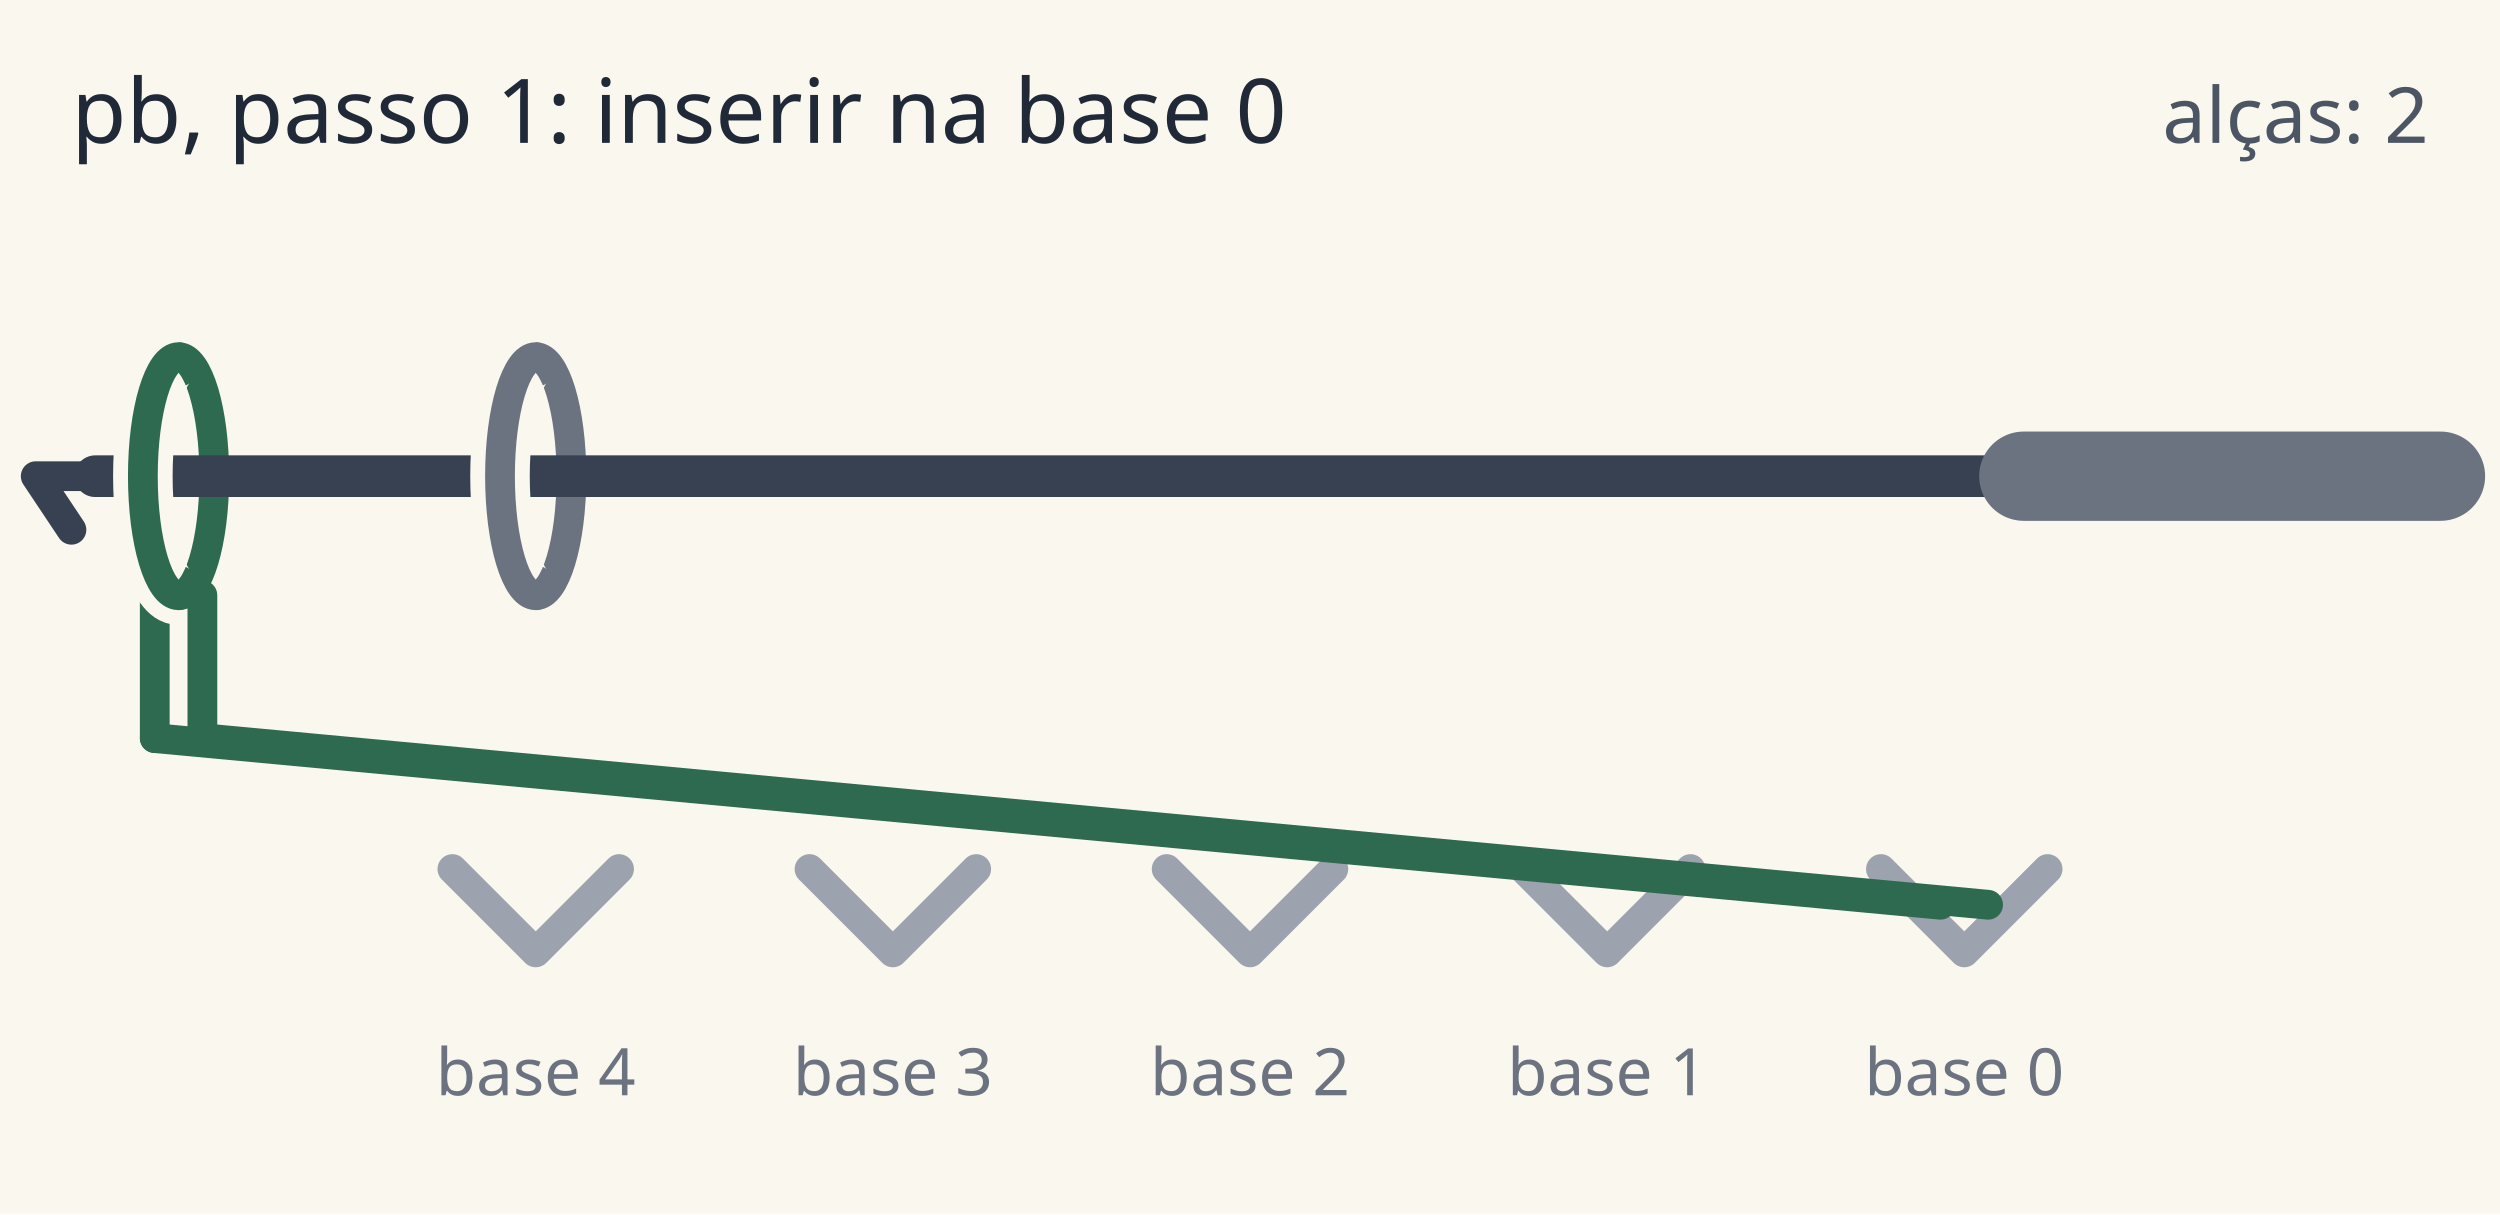
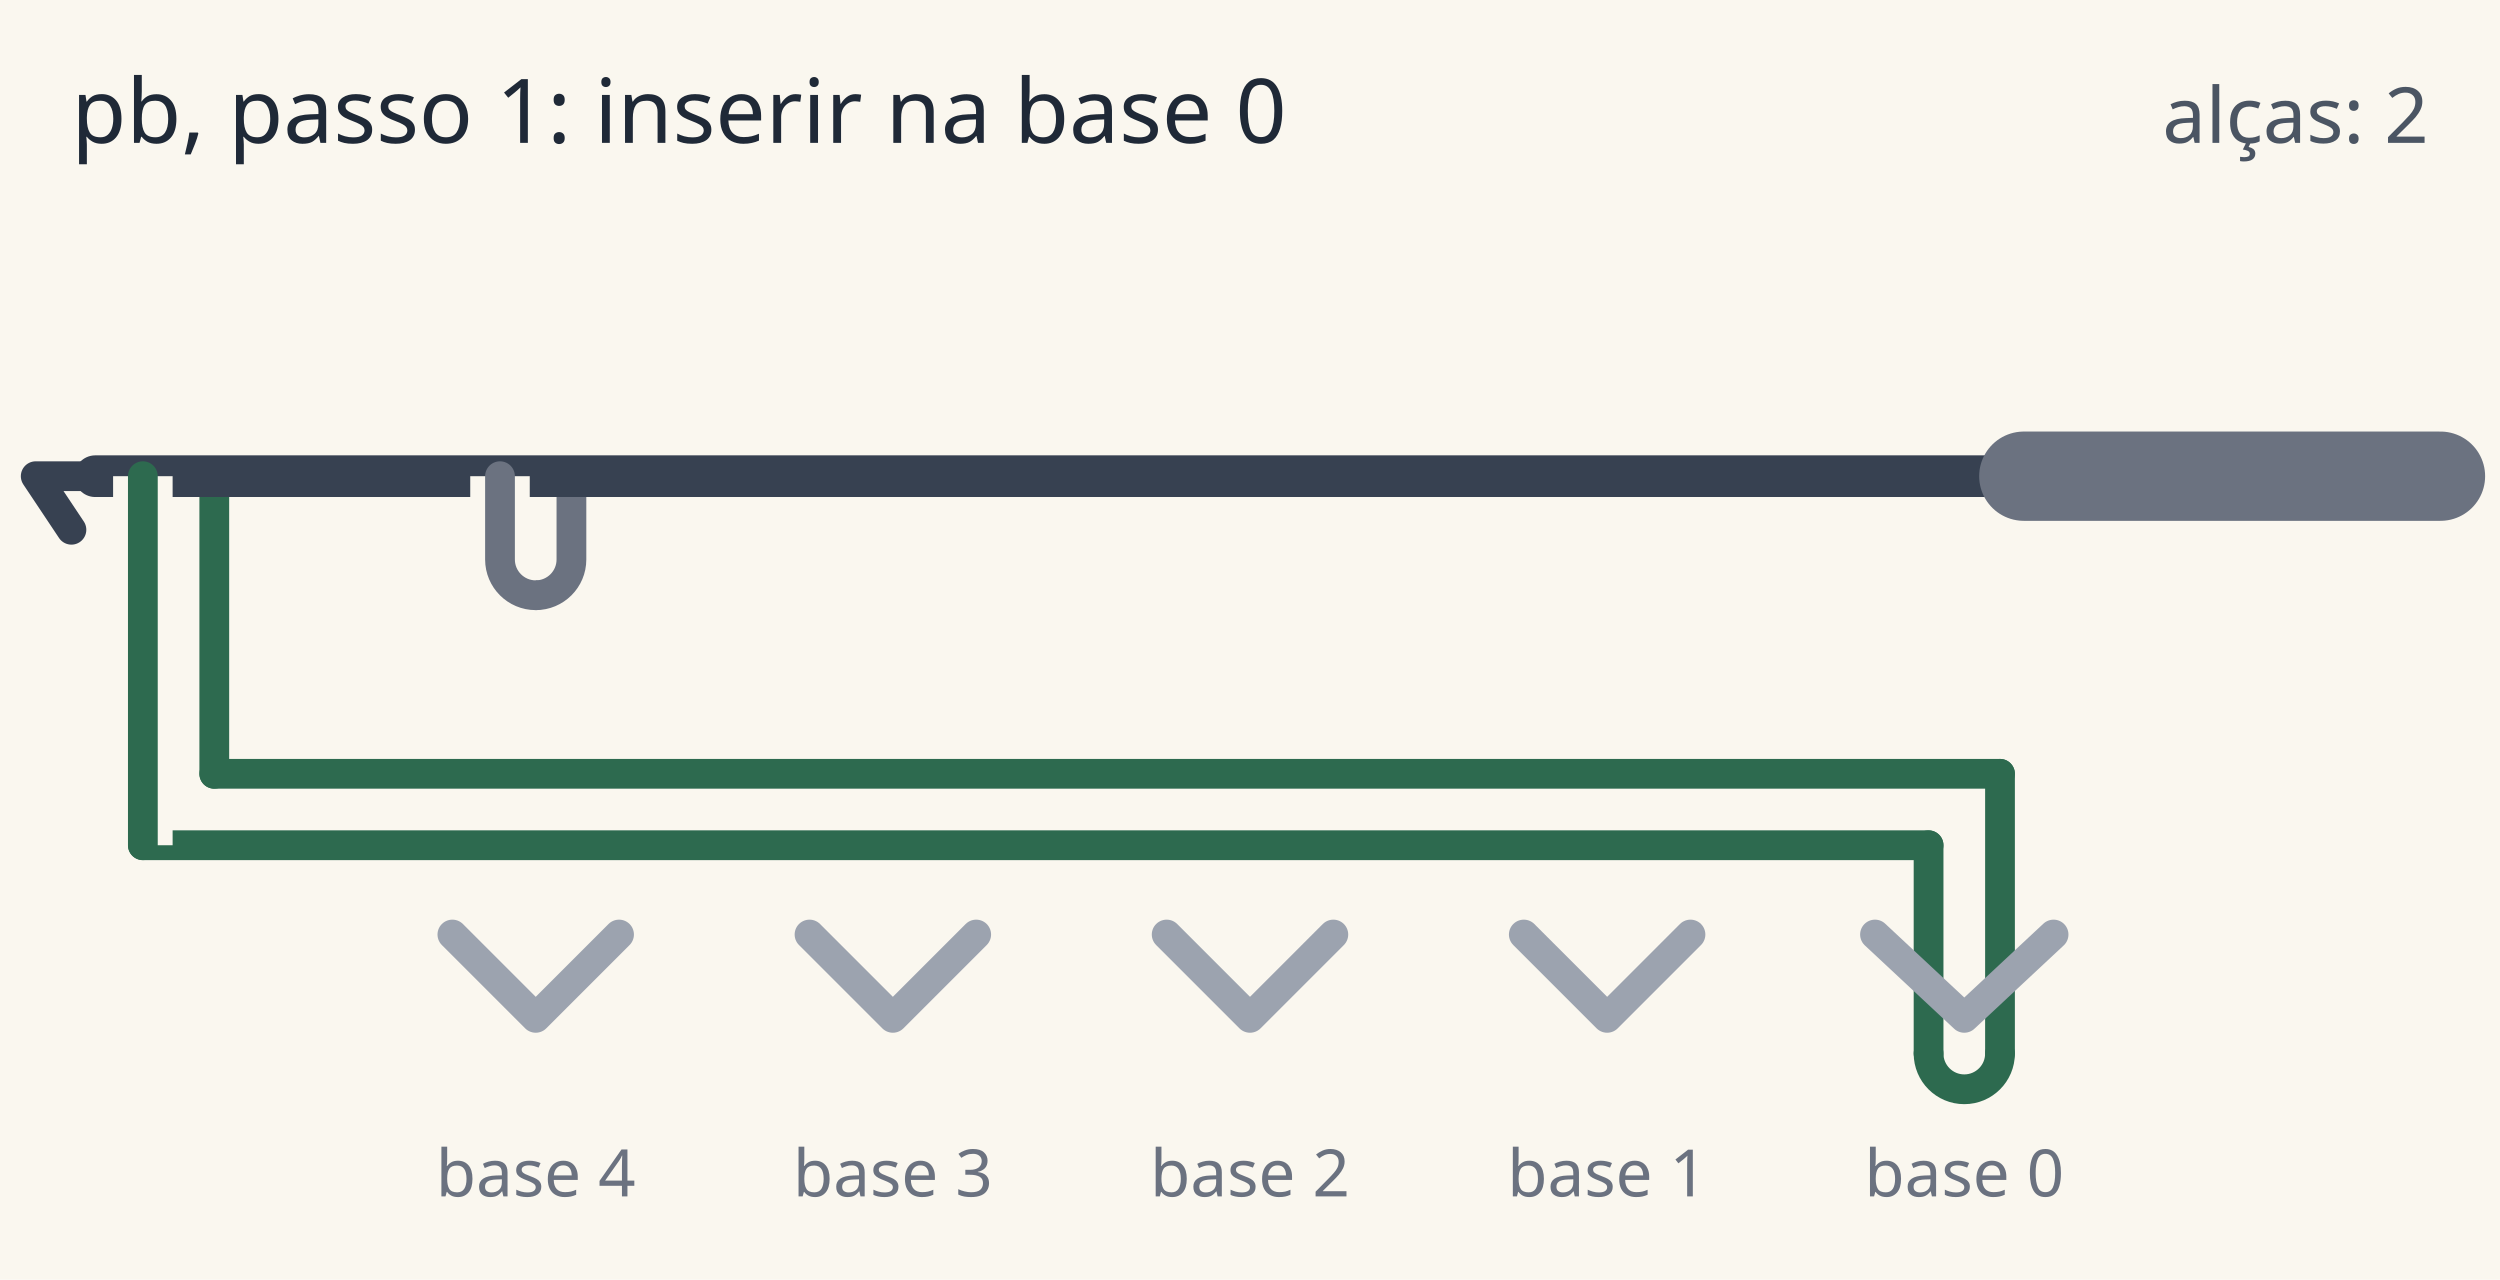
- <svg xmlns="http://www.w3.org/2000/svg" viewBox="0 0 420.0 204.0" width="420.0" height="204.0" font-family="sans-serif">
+ <svg xmlns="http://www.w3.org/2000/svg" viewBox="0 0 420.0 215.0" width="420.0" height="215.0" font-family="sans-serif">
  <rect width="100%" height="100%" fill="#faf7ef" />
  <text x="12" y="24" font-size="15" fill="#1f2937">pb, passo 1: inserir na base 0</text>
  <text x="408.0" y="24" font-size="13" text-anchor="end" fill="#4b5563">alças: 2</text>
-   <path data-base-top="0" d="M 316.0 146.0 L 330.0 160.0 L 344.0 146.0" fill="none" stroke="#9ca3af" stroke-width="5" stroke-linecap="round" stroke-linejoin="round" />
-   <text x="330.0" y="184.0" font-size="11" text-anchor="middle" fill="#6b7280">base 0</text>
-   <path data-base-top="1" d="M 256.0 146.0 L 270.0 160.0 L 284.0 146.0" fill="none" stroke="#9ca3af" stroke-width="5" stroke-linecap="round" stroke-linejoin="round" />
-   <text x="270.0" y="184.0" font-size="11" text-anchor="middle" fill="#6b7280">base 1</text>
-   <path data-base-top="2" d="M 196.0 146.0 L 210.0 160.0 L 224.0 146.0" fill="none" stroke="#9ca3af" stroke-width="5" stroke-linecap="round" stroke-linejoin="round" />
-   <text x="210.0" y="184.0" font-size="11" text-anchor="middle" fill="#6b7280">base 2</text>
-   <path data-base-top="3" d="M 136.0 146.0 L 150.0 160.0 L 164.0 146.0" fill="none" stroke="#9ca3af" stroke-width="5" stroke-linecap="round" stroke-linejoin="round" />
-   <text x="150.0" y="184.0" font-size="11" text-anchor="middle" fill="#6b7280">base 3</text>
-   <path data-base-top="4" d="M 76.0 146.0 L 90.0 160.0 L 104.0 146.0" fill="none" stroke="#9ca3af" stroke-width="5" stroke-linecap="round" stroke-linejoin="round" />
-   <text x="90.0" y="184.0" font-size="11" text-anchor="middle" fill="#6b7280">base 4</text>
-   <line data-leg="1" data-base="0" data-side="l" data-seg="v" x1="34.0" y1="100.0" x2="34.0" y2="124.0" stroke="#2d6a4f" stroke-width="5" stroke-linecap="round" />
-   <line data-leg="1" data-base="0" data-side="l" data-seg="d" x1="34.0" y1="124.0" x2="334.0" y2="152.0" stroke="#2d6a4f" stroke-width="5" stroke-linecap="round" />
-   <line data-leg="1" data-base="0" data-side="r" data-seg="v" x1="26.0" y1="100.0" x2="26.0" y2="124.0" stroke="#2d6a4f" stroke-width="5" stroke-linecap="round" />
-   <line data-leg="1" data-base="0" data-side="r" data-seg="d" x1="26.0" y1="124.0" x2="326.0" y2="152.0" stroke="#2d6a4f" stroke-width="5" stroke-linecap="round" />
-   <path data-loop="0" data-kind="initial" data-on-hook="1" data-part="back" d="M 90.0 60.0 A 6 20 0 0 1 90.0 100.0" fill="none" stroke="#6b7280" stroke-width="5" stroke-linecap="round" />
-   <path data-loop="1" data-kind="pulled" data-on-hook="1" data-part="back" d="M 30.0 60.0 A 6 20 0 0 1 30.0 100.0" fill="none" stroke="#2d6a4f" stroke-width="5" stroke-linecap="round" />
+   <text x="330.0" y="201.0" font-size="11" text-anchor="middle" fill="#6b7280">base 0</text>
+   <text x="270.0" y="201.0" font-size="11" text-anchor="middle" fill="#6b7280">base 1</text>
+   <text x="210.0" y="201.0" font-size="11" text-anchor="middle" fill="#6b7280">base 2</text>
+   <text x="150.0" y="201.0" font-size="11" text-anchor="middle" fill="#6b7280">base 3</text>
+   <text x="90.0" y="201.0" font-size="11" text-anchor="middle" fill="#6b7280">base 4</text>
+   <line data-leg="1" data-base="0" data-side="back" data-seg="1" x1="36.0" y1="130.0" x2="336.0" y2="130.0" stroke="#2d6a4f" stroke-width="5" stroke-linecap="round" />
+   <line data-leg="1" data-base="0" data-side="back" data-seg="2" x1="336.0" y1="130.0" x2="336.0" y2="177.0" stroke="#2d6a4f" stroke-width="5" stroke-linecap="round" />
+   <line data-leg="1" data-base="0" data-side="front" data-seg="1" x1="24.0" y1="142.0" x2="324.0" y2="142.0" stroke="#2d6a4f" stroke-width="5" stroke-linecap="round" />
+   <line data-leg="1" data-base="0" data-side="front" data-seg="2" x1="324.0" y1="142.0" x2="324.0" y2="177.0" stroke="#2d6a4f" stroke-width="5" stroke-linecap="round" />
+   <path data-leg-curve="1" data-base="0" d="M 336.0 177.0 A 6 6 0 0 1 324.0 177.0" fill="none" stroke="#2d6a4f" stroke-width="5" stroke-linecap="round" />
+   <path data-base-top="0" data-cx="330.0" data-hw="15.0" d="M 315.0 157.0 L 330.0 171.0 L 345.0 157.0" fill="none" stroke="#9ca3af" stroke-width="5" stroke-linecap="round" stroke-linejoin="round" />
+   <path data-base-top="1" data-cx="270.0" data-hw="14.0" d="M 256.0 157.0 L 270.0 171.0 L 284.0 157.0" fill="none" stroke="#9ca3af" stroke-width="5" stroke-linecap="round" stroke-linejoin="round" />
+   <path data-base-top="2" data-cx="210.0" data-hw="14.0" d="M 196.0 157.0 L 210.0 171.0 L 224.0 157.0" fill="none" stroke="#9ca3af" stroke-width="5" stroke-linecap="round" stroke-linejoin="round" />
+   <path data-base-top="3" data-cx="150.0" data-hw="14.0" d="M 136.0 157.0 L 150.0 171.0 L 164.0 157.0" fill="none" stroke="#9ca3af" stroke-width="5" stroke-linecap="round" stroke-linejoin="round" />
+   <path data-base-top="4" data-cx="90.0" data-hw="14.0" d="M 76.0 157.0 L 90.0 171.0 L 104.0 157.0" fill="none" stroke="#9ca3af" stroke-width="5" stroke-linecap="round" stroke-linejoin="round" />
+   <path data-loop="0" data-kind="initial" data-on-hook="1" data-part="back" data-cx="90.0" data-cy="80.0" d="M 96.0 80.0 L 96.0 94.0 A 6 6 0 0 1 90.0 100.0" fill="none" stroke="#6b7280" stroke-width="5" stroke-linecap="round" />
+   <line data-leg="1" data-base="0" data-side="back" data-seg="0" data-loop="1" data-kind="pulled" data-on-hook="1" data-part="back" data-cx="30.0" data-cy="80" x1="36.0" y1="80.0" x2="36.0" y2="130.0" stroke="#2d6a4f" stroke-width="5" stroke-linecap="round" />
  <line data-hook="1" x1="404.0" y1="80" x2="16.0" y2="80" stroke="#374151" stroke-width="7" stroke-linecap="round" />
  <line data-hook-handle="1" x1="410.0" y1="80" x2="340.0" y2="80" stroke="#6b7280" stroke-width="15" stroke-linecap="round" />
  <path data-hook-tip="1" d="M 18.0 80 L 6.0 80 L 12.0 89" fill="none" stroke="#374151" stroke-width="5" stroke-linecap="round" stroke-linejoin="round" />
-   <path d="M 90.0 60.0 A 6 20 0 0 0 90.0 100.0" fill="none" stroke="#faf7ef" stroke-width="10" stroke-linecap="butt" />
-   <path data-loop="0" data-kind="initial" data-on-hook="1" data-part="front" d="M 90.0 60.0 A 6 20 0 0 0 90.0 100.0" fill="none" stroke="#6b7280" stroke-width="5" stroke-linecap="round" />
-   <path d="M 30.0 60.0 A 6 20 0 0 0 30.0 100.0" fill="none" stroke="#faf7ef" stroke-width="10" stroke-linecap="butt" />
-   <path data-loop="1" data-kind="pulled" data-on-hook="1" data-part="front" d="M 30.0 60.0 A 6 20 0 0 0 30.0 100.0" fill="none" stroke="#2d6a4f" stroke-width="5" stroke-linecap="round" />
+   <path d="M 90.0 100.0 A 6 6 0 0 1 84.0 94.0 L 84.0 80.0" fill="none" stroke="#faf7ef" stroke-width="10" stroke-linecap="butt" />
+   <path data-loop="0" data-kind="initial" data-on-hook="1" data-part="front" data-cx="90.0" data-cy="80.0" d="M 90.0 100.0 A 6 6 0 0 1 84.0 94.0 L 84.0 80.0" fill="none" stroke="#6b7280" stroke-width="5" stroke-linecap="round" />
+   <line x1="24.0" y1="80.0" x2="24.0" y2="142.0" stroke="#faf7ef" stroke-width="10" stroke-linecap="butt" />
+   <line data-leg="1" data-base="0" data-side="front" data-seg="0" data-loop="1" data-kind="pulled" data-on-hook="1" data-part="front" data-cx="30.0" data-cy="80" x1="24.0" y1="80.0" x2="24.0" y2="142.0" stroke="#2d6a4f" stroke-width="5" stroke-linecap="round" />
</svg>
